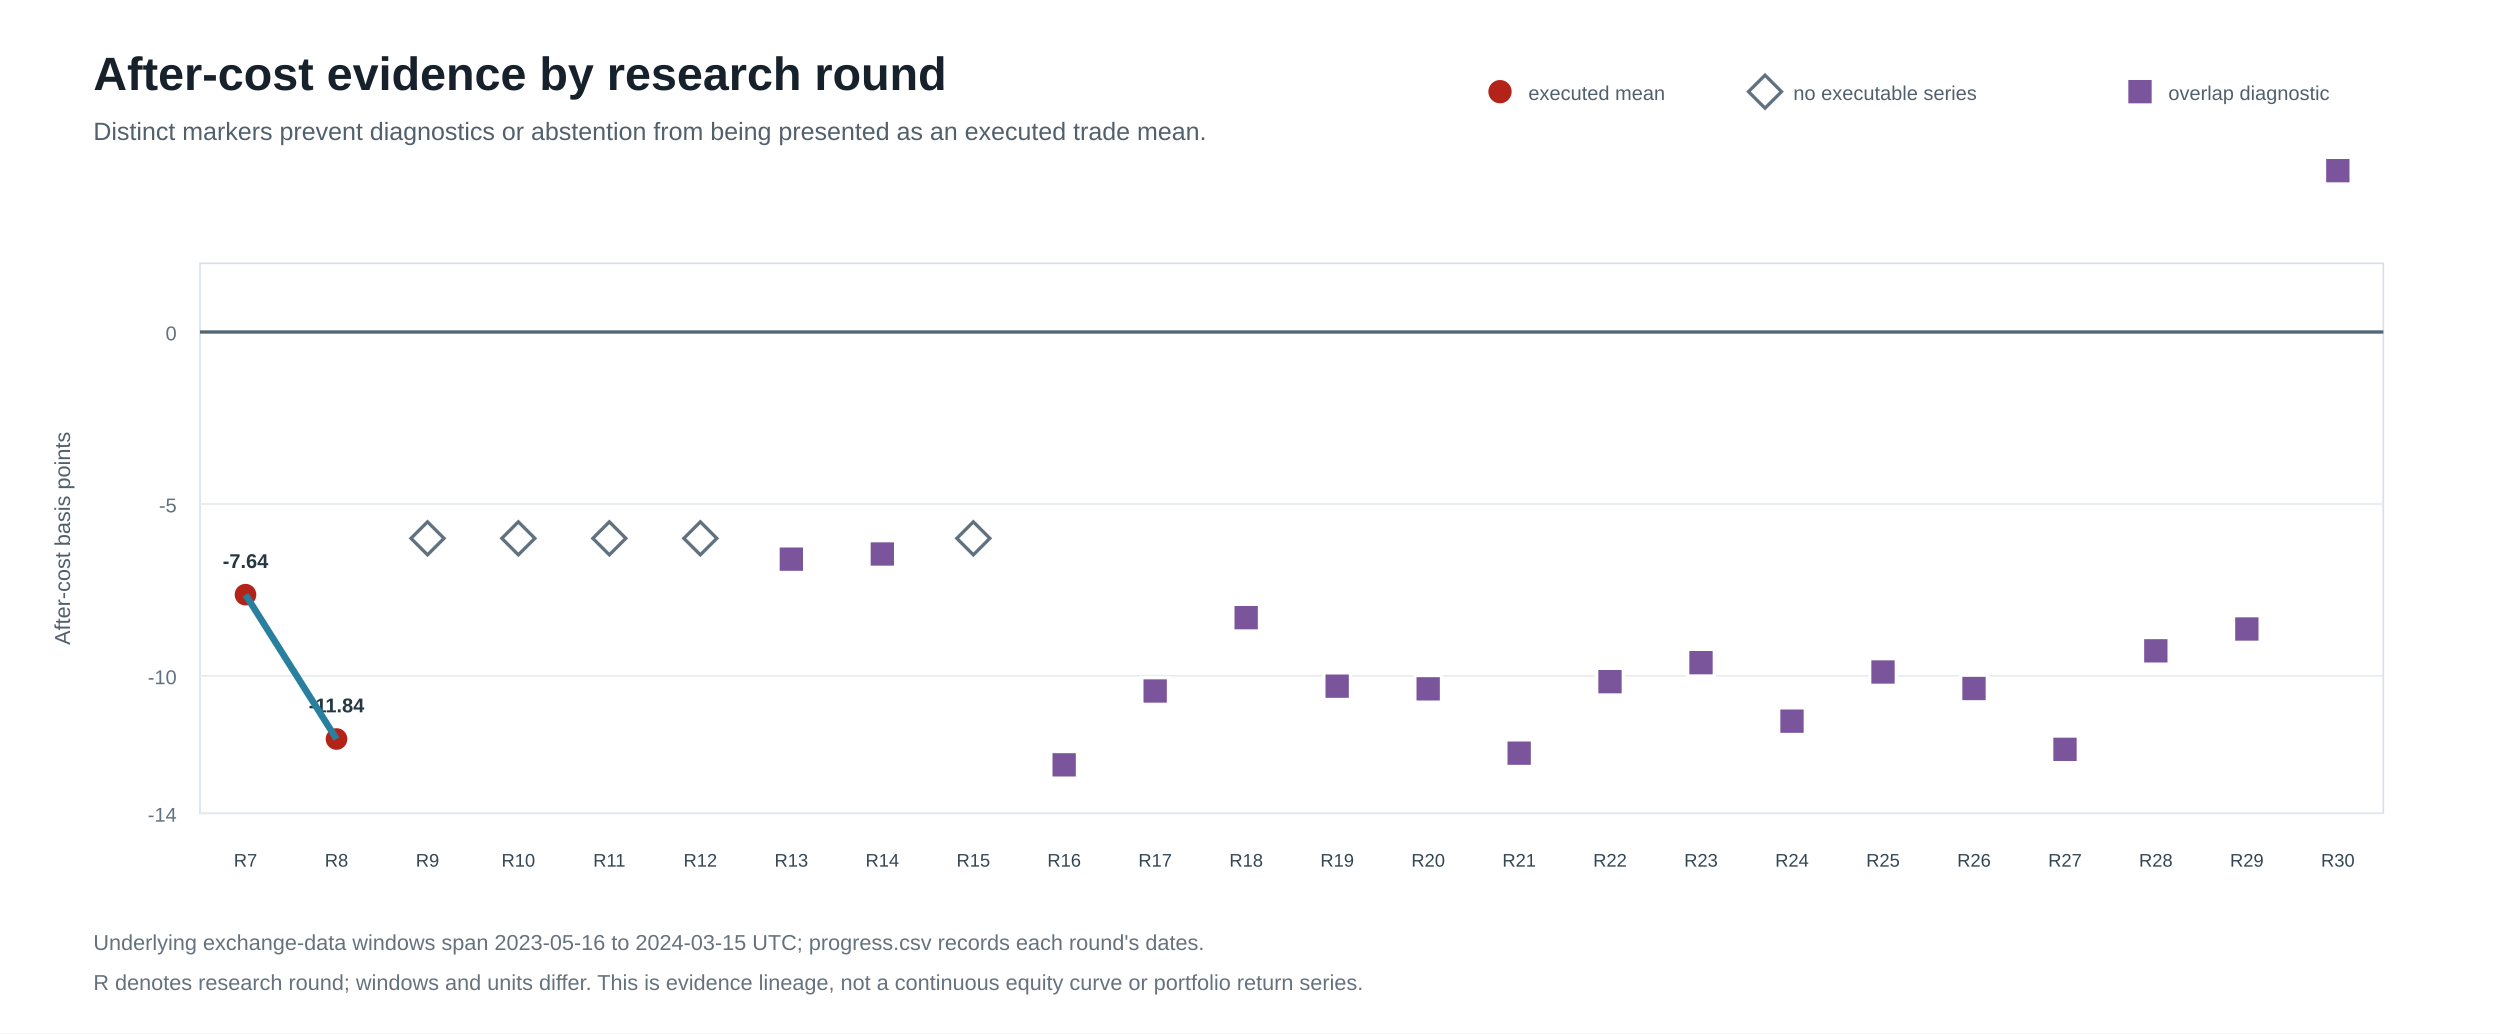
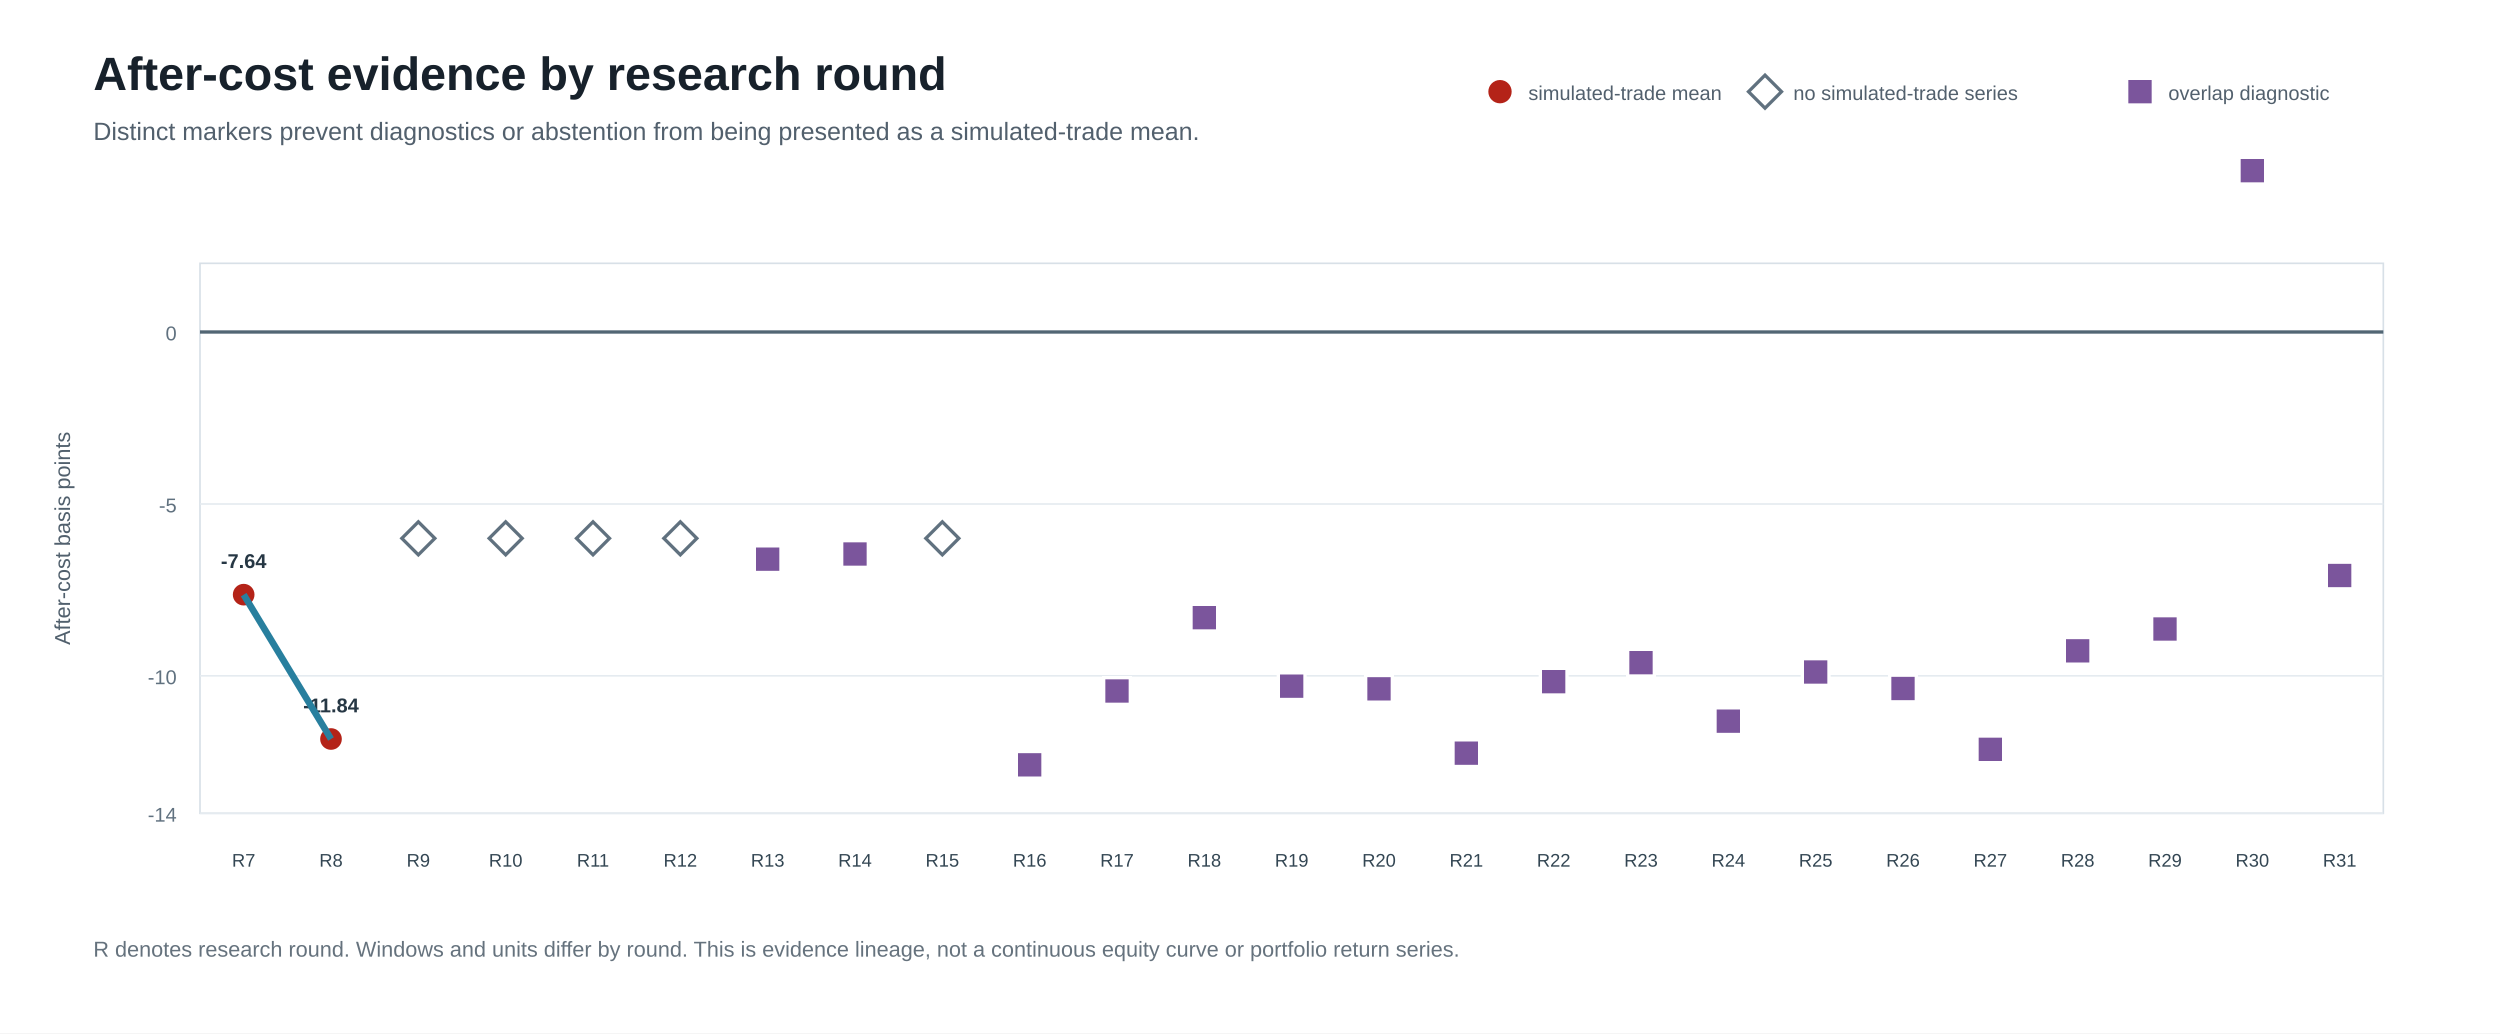
<svg xmlns="http://www.w3.org/2000/svg" width="1500" height="620" viewBox="0 0 1500 620" role="img" aria-labelledby="title desc">
  <rect width="100%" height="100%" fill="#ffffff" />
  <text x="56" y="54" font-family="Segoe UI, Arial, sans-serif" font-size="28" font-weight="700" fill="#17212b">After-cost evidence by research round</text>
-   <text x="56" y="84" font-family="Segoe UI, Arial, sans-serif" font-size="15" fill="#52606d">Distinct markers prevent diagnostics or abstention from being presented as an executed trade mean.</text>
+   <text x="56" y="84" font-family="Segoe UI, Arial, sans-serif" font-size="15" fill="#52606d">Distinct markers prevent diagnostics or abstention from being presented as a simulated-trade mean.</text>
  <circle cx="900" cy="55" r="7" fill="#b42318" />
-   <text x="917" y="60" font-family="Segoe UI, Arial, sans-serif" font-size="12" fill="#52606d">executed mean</text>
+   <text x="917" y="60" font-family="Segoe UI, Arial, sans-serif" font-size="12" fill="#52606d">simulated-trade mean</text>
  <rect x="1052" y="48" width="14" height="14" fill="#ffffff" stroke="#60717f" stroke-width="2" transform="rotate(45 1059 55)" />
-   <text x="1076" y="60" font-family="Segoe UI, Arial, sans-serif" font-size="12" fill="#52606d">no executable series</text>
+   <text x="1076" y="60" font-family="Segoe UI, Arial, sans-serif" font-size="12" fill="#52606d">no simulated-trade series</text>
  <rect x="1277" y="48" width="14" height="14" fill="#7b559c" />
  <text x="1301" y="60" font-family="Segoe UI, Arial, sans-serif" font-size="12" fill="#52606d">overlap diagnostic</text>
  <rect x="120" y="158" width="1310" height="330" fill="#ffffff" stroke="#d8e0e7" />
  <line x1="120" y1="488.0" x2="1430" y2="488.0" stroke="#e5ebf0" stroke-width="1" />
  <text x="106" y="493.0" text-anchor="end" font-family="Segoe UI, Arial, sans-serif" font-size="12" fill="#60717f">-14</text>
  <line x1="120" y1="405.5" x2="1430" y2="405.5" stroke="#e5ebf0" stroke-width="1" />
  <text x="106" y="410.5" text-anchor="end" font-family="Segoe UI, Arial, sans-serif" font-size="12" fill="#60717f">-10</text>
  <line x1="120" y1="302.4" x2="1430" y2="302.4" stroke="#e5ebf0" stroke-width="1" />
  <text x="106" y="307.4" text-anchor="end" font-family="Segoe UI, Arial, sans-serif" font-size="12" fill="#60717f">-5</text>
  <line x1="120" y1="199.2" x2="1430" y2="199.2" stroke="#526674" stroke-width="2" />
  <text x="106" y="204.2" text-anchor="end" font-family="Segoe UI, Arial, sans-serif" font-size="12" fill="#60717f">0</text>
-   <circle cx="147.3" cy="356.8" r="8" fill="#b42318" stroke="#ffffff" stroke-width="3" />
-   <text x="147.3" y="340.8" text-anchor="middle" font-family="Segoe UI, Arial, sans-serif" font-size="12" font-weight="700" fill="#263744">-7.64</text>
-   <text x="147.3" y="520" text-anchor="middle" font-family="Segoe UI, Arial, sans-serif" font-size="11" fill="#334653">R7</text>
-   <circle cx="201.9" cy="443.4" r="8" fill="#b42318" stroke="#ffffff" stroke-width="3" />
-   <text x="201.9" y="427.4" text-anchor="middle" font-family="Segoe UI, Arial, sans-serif" font-size="12" font-weight="700" fill="#263744">-11.84</text>
-   <text x="201.9" y="520" text-anchor="middle" font-family="Segoe UI, Arial, sans-serif" font-size="11" fill="#334653">R8</text>
-   <rect x="249.5" y="316.0" width="14" height="14" fill="#ffffff" stroke="#60717f" stroke-width="2" transform="rotate(45 256.5 323.0)" />
-   <text x="256.5" y="520" text-anchor="middle" font-family="Segoe UI, Arial, sans-serif" font-size="11" fill="#334653">R9</text>
-   <rect x="304.0" y="316.0" width="14" height="14" fill="#ffffff" stroke="#60717f" stroke-width="2" transform="rotate(45 311.0 323.0)" />
-   <text x="311.0" y="520" text-anchor="middle" font-family="Segoe UI, Arial, sans-serif" font-size="11" fill="#334653">R10</text>
-   <rect x="358.6" y="316.0" width="14" height="14" fill="#ffffff" stroke="#60717f" stroke-width="2" transform="rotate(45 365.6 323.0)" />
-   <text x="365.6" y="520" text-anchor="middle" font-family="Segoe UI, Arial, sans-serif" font-size="11" fill="#334653">R11</text>
-   <rect x="413.2" y="316.0" width="14" height="14" fill="#ffffff" stroke="#60717f" stroke-width="2" transform="rotate(45 420.2 323.0)" />
-   <text x="420.2" y="520" text-anchor="middle" font-family="Segoe UI, Arial, sans-serif" font-size="11" fill="#334653">R12</text>
-   <rect x="466.8" y="327.5" width="16" height="16" fill="#7b559c" stroke="#ffffff" stroke-width="2" />
-   <text x="474.8" y="520" text-anchor="middle" font-family="Segoe UI, Arial, sans-serif" font-size="11" fill="#334653">R13</text>
-   <rect x="521.4" y="324.4" width="16" height="16" fill="#7b559c" stroke="#ffffff" stroke-width="2" />
-   <text x="529.4" y="520" text-anchor="middle" font-family="Segoe UI, Arial, sans-serif" font-size="11" fill="#334653">R14</text>
-   <rect x="577.0" y="316.0" width="14" height="14" fill="#ffffff" stroke="#60717f" stroke-width="2" transform="rotate(45 584.0 323.0)" />
-   <text x="584.0" y="520" text-anchor="middle" font-family="Segoe UI, Arial, sans-serif" font-size="11" fill="#334653">R15</text>
-   <rect x="630.5" y="450.9" width="16" height="16" fill="#7b559c" stroke="#ffffff" stroke-width="2" />
-   <text x="638.5" y="520" text-anchor="middle" font-family="Segoe UI, Arial, sans-serif" font-size="11" fill="#334653">R16</text>
-   <rect x="685.1" y="406.6" width="16" height="16" fill="#7b559c" stroke="#ffffff" stroke-width="2" />
-   <text x="693.1" y="520" text-anchor="middle" font-family="Segoe UI, Arial, sans-serif" font-size="11" fill="#334653">R17</text>
-   <rect x="739.7" y="362.6" width="16" height="16" fill="#7b559c" stroke="#ffffff" stroke-width="2" />
-   <text x="747.7" y="520" text-anchor="middle" font-family="Segoe UI, Arial, sans-serif" font-size="11" fill="#334653">R18</text>
-   <rect x="794.3" y="403.7" width="16" height="16" fill="#7b559c" stroke="#ffffff" stroke-width="2" />
-   <text x="802.3" y="520" text-anchor="middle" font-family="Segoe UI, Arial, sans-serif" font-size="11" fill="#334653">R19</text>
-   <rect x="848.9" y="405.3" width="16" height="16" fill="#7b559c" stroke="#ffffff" stroke-width="2" />
-   <text x="856.9" y="520" text-anchor="middle" font-family="Segoe UI, Arial, sans-serif" font-size="11" fill="#334653">R20</text>
-   <rect x="903.5" y="443.9" width="16" height="16" fill="#7b559c" stroke="#ffffff" stroke-width="2" />
-   <text x="911.5" y="520" text-anchor="middle" font-family="Segoe UI, Arial, sans-serif" font-size="11" fill="#334653">R21</text>
-   <rect x="958.0" y="401.0" width="16" height="16" fill="#7b559c" stroke="#ffffff" stroke-width="2" />
-   <text x="966.0" y="520" text-anchor="middle" font-family="Segoe UI, Arial, sans-serif" font-size="11" fill="#334653">R22</text>
-   <rect x="1012.6" y="389.6" width="16" height="16" fill="#7b559c" stroke="#ffffff" stroke-width="2" />
-   <text x="1020.6" y="520" text-anchor="middle" font-family="Segoe UI, Arial, sans-serif" font-size="11" fill="#334653">R23</text>
-   <rect x="1067.2" y="424.7" width="16" height="16" fill="#7b559c" stroke="#ffffff" stroke-width="2" />
-   <text x="1075.2" y="520" text-anchor="middle" font-family="Segoe UI, Arial, sans-serif" font-size="11" fill="#334653">R24</text>
-   <rect x="1121.8" y="395.2" width="16" height="16" fill="#7b559c" stroke="#ffffff" stroke-width="2" />
-   <text x="1129.8" y="520" text-anchor="middle" font-family="Segoe UI, Arial, sans-serif" font-size="11" fill="#334653">R25</text>
-   <rect x="1176.4" y="405.1" width="16" height="16" fill="#7b559c" stroke="#ffffff" stroke-width="2" />
-   <text x="1184.4" y="520" text-anchor="middle" font-family="Segoe UI, Arial, sans-serif" font-size="11" fill="#334653">R26</text>
-   <rect x="1231.0" y="441.6" width="16" height="16" fill="#7b559c" stroke="#ffffff" stroke-width="2" />
-   <text x="1239.0" y="520" text-anchor="middle" font-family="Segoe UI, Arial, sans-serif" font-size="11" fill="#334653">R27</text>
-   <rect x="1285.5" y="382.5" width="16" height="16" fill="#7b559c" stroke="#ffffff" stroke-width="2" />
-   <text x="1293.5" y="520" text-anchor="middle" font-family="Segoe UI, Arial, sans-serif" font-size="11" fill="#334653">R28</text>
-   <rect x="1340.1" y="369.4" width="16" height="16" fill="#7b559c" stroke="#ffffff" stroke-width="2" />
-   <text x="1348.1" y="520" text-anchor="middle" font-family="Segoe UI, Arial, sans-serif" font-size="11" fill="#334653">R29</text>
-   <rect x="1394.7" y="94.4" width="16" height="16" fill="#7b559c" stroke="#ffffff" stroke-width="2" />
-   <text x="1402.7" y="520" text-anchor="middle" font-family="Segoe UI, Arial, sans-serif" font-size="11" fill="#334653">R30</text>
-   <polyline points="147.3,356.8 201.9,443.4" fill="none" stroke="#287f9e" stroke-width="4" />
+   <circle cx="146.2" cy="356.8" r="8" fill="#b42318" stroke="#ffffff" stroke-width="3" />
+   <text x="146.2" y="340.8" text-anchor="middle" font-family="Segoe UI, Arial, sans-serif" font-size="12" font-weight="700" fill="#263744">-7.64</text>
+   <text x="146.2" y="520" text-anchor="middle" font-family="Segoe UI, Arial, sans-serif" font-size="11" fill="#334653">R7</text>
+   <circle cx="198.6" cy="443.4" r="8" fill="#b42318" stroke="#ffffff" stroke-width="3" />
+   <text x="198.6" y="427.4" text-anchor="middle" font-family="Segoe UI, Arial, sans-serif" font-size="12" font-weight="700" fill="#263744">-11.84</text>
+   <text x="198.6" y="520" text-anchor="middle" font-family="Segoe UI, Arial, sans-serif" font-size="11" fill="#334653">R8</text>
+   <rect x="244.0" y="316.0" width="14" height="14" fill="#ffffff" stroke="#60717f" stroke-width="2" transform="rotate(45 251.0 323.0)" />
+   <text x="251.0" y="520" text-anchor="middle" font-family="Segoe UI, Arial, sans-serif" font-size="11" fill="#334653">R9</text>
+   <rect x="296.4" y="316.0" width="14" height="14" fill="#ffffff" stroke="#60717f" stroke-width="2" transform="rotate(45 303.4 323.0)" />
+   <text x="303.4" y="520" text-anchor="middle" font-family="Segoe UI, Arial, sans-serif" font-size="11" fill="#334653">R10</text>
+   <rect x="348.8" y="316.0" width="14" height="14" fill="#ffffff" stroke="#60717f" stroke-width="2" transform="rotate(45 355.8 323.0)" />
+   <text x="355.8" y="520" text-anchor="middle" font-family="Segoe UI, Arial, sans-serif" font-size="11" fill="#334653">R11</text>
+   <rect x="401.2" y="316.0" width="14" height="14" fill="#ffffff" stroke="#60717f" stroke-width="2" transform="rotate(45 408.2 323.0)" />
+   <text x="408.2" y="520" text-anchor="middle" font-family="Segoe UI, Arial, sans-serif" font-size="11" fill="#334653">R12</text>
+   <rect x="452.6" y="327.5" width="16" height="16" fill="#7b559c" stroke="#ffffff" stroke-width="2" />
+   <text x="460.6" y="520" text-anchor="middle" font-family="Segoe UI, Arial, sans-serif" font-size="11" fill="#334653">R13</text>
+   <rect x="505.0" y="324.4" width="16" height="16" fill="#7b559c" stroke="#ffffff" stroke-width="2" />
+   <text x="513.0" y="520" text-anchor="middle" font-family="Segoe UI, Arial, sans-serif" font-size="11" fill="#334653">R14</text>
+   <rect x="558.4" y="316.0" width="14" height="14" fill="#ffffff" stroke="#60717f" stroke-width="2" transform="rotate(45 565.4 323.0)" />
+   <text x="565.4" y="520" text-anchor="middle" font-family="Segoe UI, Arial, sans-serif" font-size="11" fill="#334653">R15</text>
+   <rect x="609.8" y="450.9" width="16" height="16" fill="#7b559c" stroke="#ffffff" stroke-width="2" />
+   <text x="617.8" y="520" text-anchor="middle" font-family="Segoe UI, Arial, sans-serif" font-size="11" fill="#334653">R16</text>
+   <rect x="662.2" y="406.6" width="16" height="16" fill="#7b559c" stroke="#ffffff" stroke-width="2" />
+   <text x="670.2" y="520" text-anchor="middle" font-family="Segoe UI, Arial, sans-serif" font-size="11" fill="#334653">R17</text>
+   <rect x="714.6" y="362.6" width="16" height="16" fill="#7b559c" stroke="#ffffff" stroke-width="2" />
+   <text x="722.6" y="520" text-anchor="middle" font-family="Segoe UI, Arial, sans-serif" font-size="11" fill="#334653">R18</text>
+   <rect x="767.0" y="403.7" width="16" height="16" fill="#7b559c" stroke="#ffffff" stroke-width="2" />
+   <text x="775.0" y="520" text-anchor="middle" font-family="Segoe UI, Arial, sans-serif" font-size="11" fill="#334653">R19</text>
+   <rect x="819.4" y="405.3" width="16" height="16" fill="#7b559c" stroke="#ffffff" stroke-width="2" />
+   <text x="827.4" y="520" text-anchor="middle" font-family="Segoe UI, Arial, sans-serif" font-size="11" fill="#334653">R20</text>
+   <rect x="871.8" y="443.9" width="16" height="16" fill="#7b559c" stroke="#ffffff" stroke-width="2" />
+   <text x="879.8" y="520" text-anchor="middle" font-family="Segoe UI, Arial, sans-serif" font-size="11" fill="#334653">R21</text>
+   <rect x="924.2" y="401.0" width="16" height="16" fill="#7b559c" stroke="#ffffff" stroke-width="2" />
+   <text x="932.2" y="520" text-anchor="middle" font-family="Segoe UI, Arial, sans-serif" font-size="11" fill="#334653">R22</text>
+   <rect x="976.6" y="389.6" width="16" height="16" fill="#7b559c" stroke="#ffffff" stroke-width="2" />
+   <text x="984.6" y="520" text-anchor="middle" font-family="Segoe UI, Arial, sans-serif" font-size="11" fill="#334653">R23</text>
+   <rect x="1029.0" y="424.7" width="16" height="16" fill="#7b559c" stroke="#ffffff" stroke-width="2" />
+   <text x="1037.0" y="520" text-anchor="middle" font-family="Segoe UI, Arial, sans-serif" font-size="11" fill="#334653">R24</text>
+   <rect x="1081.4" y="395.2" width="16" height="16" fill="#7b559c" stroke="#ffffff" stroke-width="2" />
+   <text x="1089.4" y="520" text-anchor="middle" font-family="Segoe UI, Arial, sans-serif" font-size="11" fill="#334653">R25</text>
+   <rect x="1133.8" y="405.1" width="16" height="16" fill="#7b559c" stroke="#ffffff" stroke-width="2" />
+   <text x="1141.8" y="520" text-anchor="middle" font-family="Segoe UI, Arial, sans-serif" font-size="11" fill="#334653">R26</text>
+   <rect x="1186.2" y="441.6" width="16" height="16" fill="#7b559c" stroke="#ffffff" stroke-width="2" />
+   <text x="1194.2" y="520" text-anchor="middle" font-family="Segoe UI, Arial, sans-serif" font-size="11" fill="#334653">R27</text>
+   <rect x="1238.6" y="382.5" width="16" height="16" fill="#7b559c" stroke="#ffffff" stroke-width="2" />
+   <text x="1246.6" y="520" text-anchor="middle" font-family="Segoe UI, Arial, sans-serif" font-size="11" fill="#334653">R28</text>
+   <rect x="1291.0" y="369.4" width="16" height="16" fill="#7b559c" stroke="#ffffff" stroke-width="2" />
+   <text x="1299.0" y="520" text-anchor="middle" font-family="Segoe UI, Arial, sans-serif" font-size="11" fill="#334653">R29</text>
+   <rect x="1343.4" y="94.4" width="16" height="16" fill="#7b559c" stroke="#ffffff" stroke-width="2" />
+   <text x="1351.4" y="520" text-anchor="middle" font-family="Segoe UI, Arial, sans-serif" font-size="11" fill="#334653">R30</text>
+   <rect x="1395.8" y="337.3" width="16" height="16" fill="#7b559c" stroke="#ffffff" stroke-width="2" />
+   <text x="1403.8" y="520" text-anchor="middle" font-family="Segoe UI, Arial, sans-serif" font-size="11" fill="#334653">R31</text>
+   <polyline points="146.2,356.8 198.6,443.4" fill="none" stroke="#287f9e" stroke-width="4" />
  <text x="42" y="323" transform="rotate(-90 42 323)" text-anchor="middle" font-family="Segoe UI, Arial, sans-serif" font-size="13" fill="#51606d">After-cost basis points</text>
-   <text x="56" y="570" font-family="Segoe UI, Arial, sans-serif" font-size="13" fill="#65727d">Underlying exchange-data windows span 2023-05-16 to 2024-03-15 UTC; progress.csv records each round's dates.</text>
-   <text x="56" y="594" font-family="Segoe UI, Arial, sans-serif" font-size="13" fill="#65727d">R denotes research round; windows and units differ. This is evidence lineage, not a continuous equity curve or portfolio return series.</text>
+   <text x="56" y="574" font-family="Segoe UI, Arial, sans-serif" font-size="13" fill="#65727d">R denotes research round. Windows and units differ by round. This is evidence lineage, not a continuous equity curve or portfolio return series.</text>
</svg>
